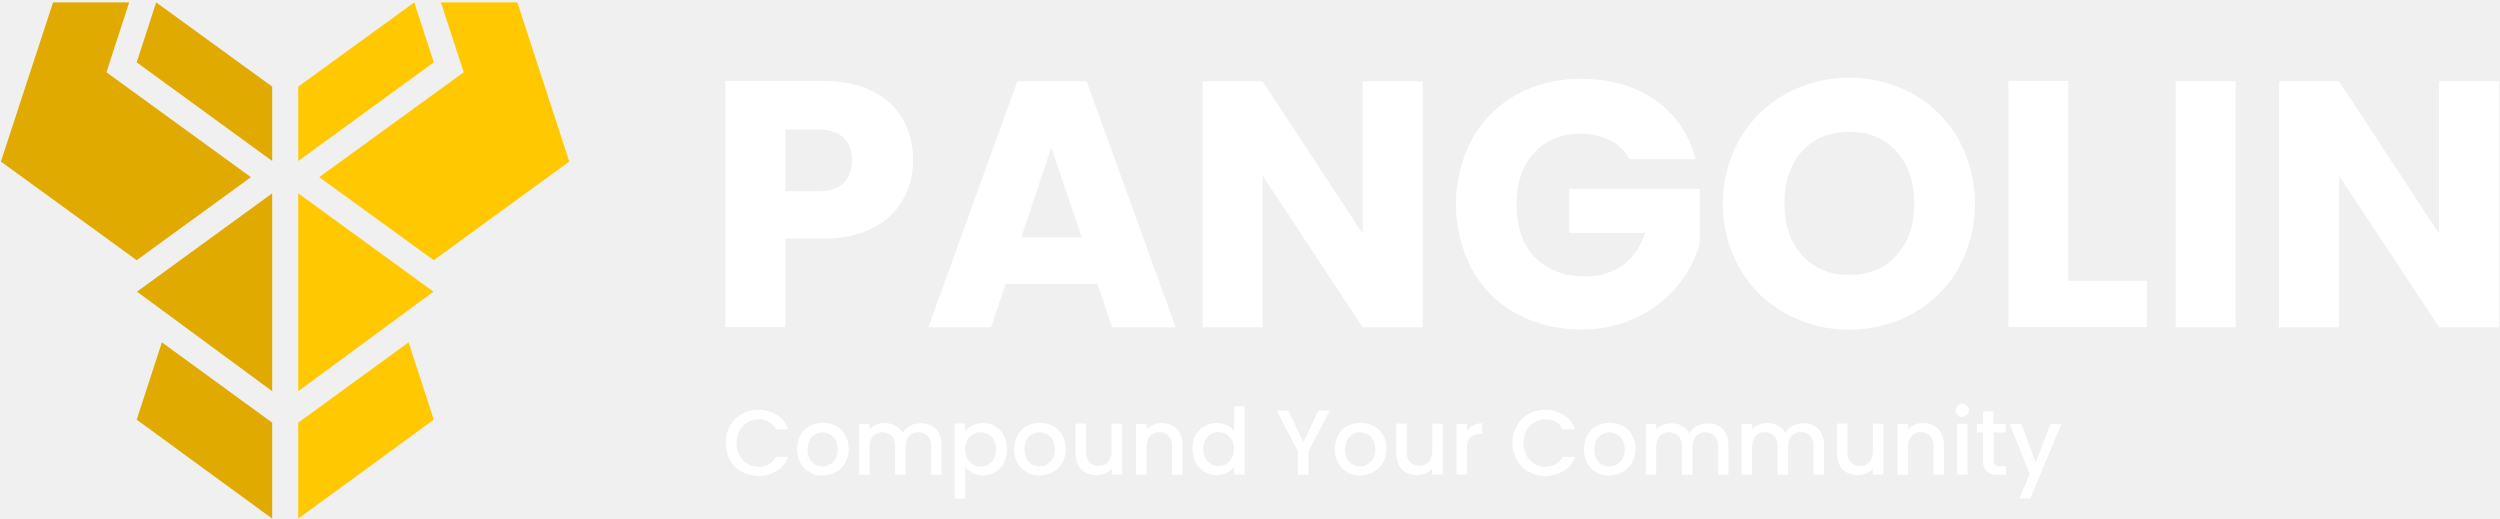
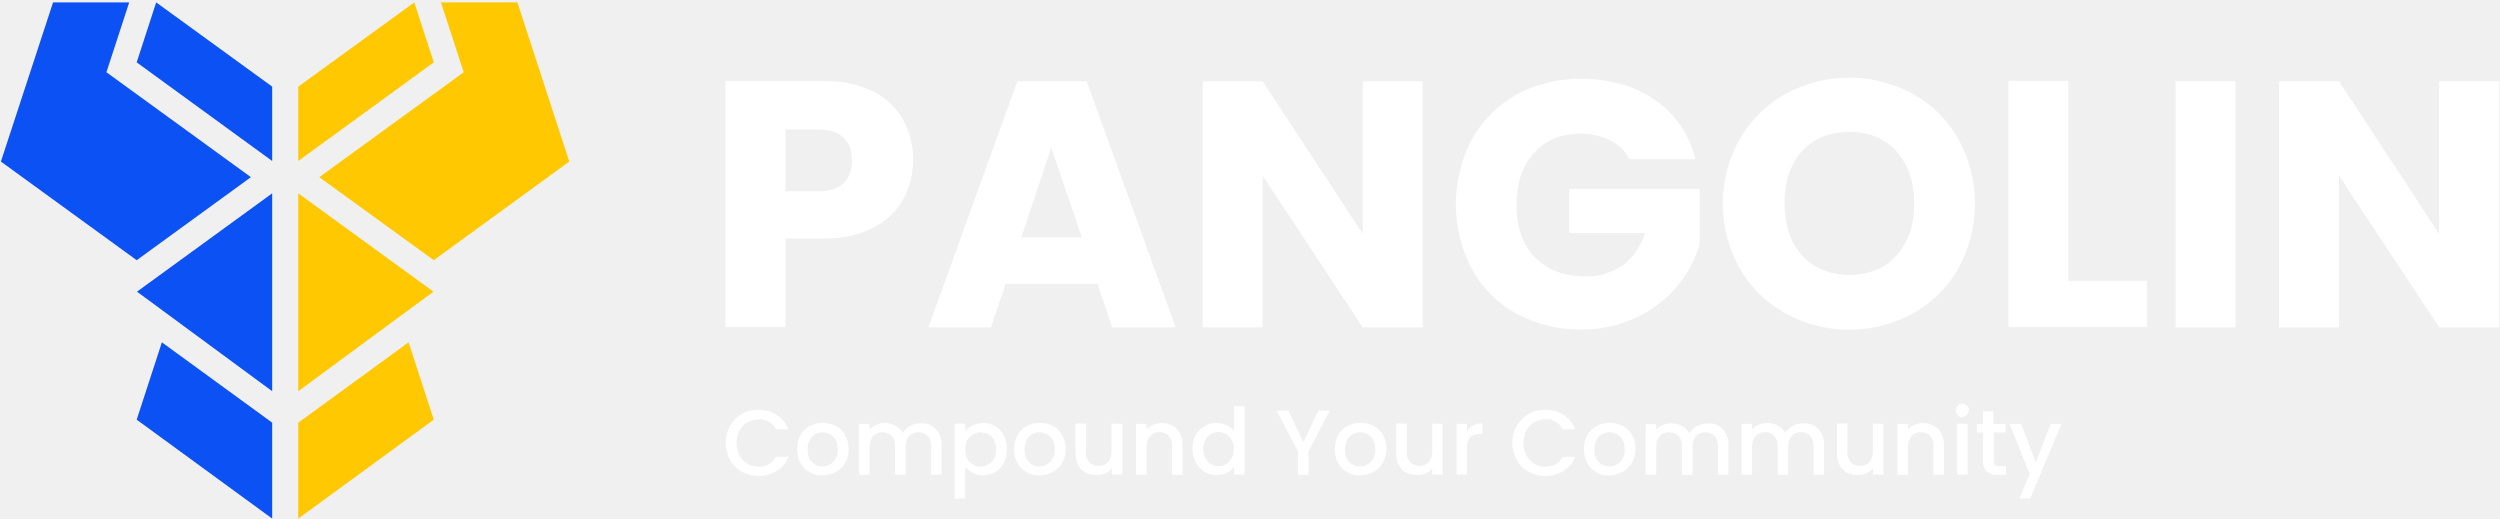
<svg xmlns="http://www.w3.org/2000/svg" width="834" height="173" viewBox="0 0 834 173" fill="none">
  <path d="M301.3 66.5C299 70.6 295.5 73.9 291.2 76C286.7 78.4 281.1 79.6 274.4 79.6H262V109.1H242V27H274.4C280.9 27 286.5 28.1 291 30.4C295.3 32.4 298.8 35.7 301.2 39.8C303.5 44 304.7 48.7 304.6 53.5C304.6 58.1 303.5 62.5 301.3 66.5ZM281.4 61.1C283.3 59.3 284.2 56.8 284.2 53.5C284.2 50.2 283.3 47.7 281.4 45.9C279.5 44.1 276.7 43.2 272.9 43.2H262V63.8H272.9C276.7 63.8 279.6 62.9 281.4 61.1Z" fill="white" />
  <path d="M366.1 94.7H335.5L330.6 109.2H309.7L339.4 27.1H362.5L392.2 109.2H371L366.1 94.7ZM360.9 79.2L350.7 49.2L340.7 79.2H360.9Z" fill="white" />
  <path d="M474.6 109.2H454.6L421.2 58.6V109.2H401.2V27.1H421.2L454.6 78V27.1H474.6V109.2Z" fill="white" />
  <path d="M543.5 53C542.1 50.3 539.8 48.1 537.1 46.8C534.1 45.3 530.7 44.6 527.3 44.6C520.8 44.6 515.6 46.7 511.8 51C507.9 55.2 506 60.9 505.9 68.1C505.9 75.7 507.9 81.6 512 85.8C516.1 90 521.7 92.2 528.9 92.2C533.3 92.3 537.7 91 541.4 88.5C544.9 85.8 547.5 82 548.8 77.7H523.5V63H567V81.6C565.5 86.7 562.9 91.4 559.5 95.5C555.8 99.9 551.2 103.4 546 105.9C540.2 108.6 533.9 110 527.5 109.9C519.9 110 512.5 108.2 505.8 104.6C499.6 101.2 494.4 96 491 89.8C483.9 76.2 483.9 60.1 491 46.5C494.4 40.3 499.6 35.1 505.8 31.6C512.4 28 519.9 26.2 527.4 26.3C537.2 26.3 545.5 28.7 552.2 33.4C558.9 38.1 563.7 45.1 565.6 53.1H543.5V53Z" fill="white" />
  <path d="M595.7 104.6C589.3 101.1 584 95.9 580.4 89.6C572.8 76.2 572.8 59.7 580.4 46.3C584.1 40 589.3 34.8 595.7 31.3C608.9 24.1 624.9 24.1 638.1 31.3C644.4 34.8 649.7 40 653.3 46.3C660.7 59.8 660.7 76.1 653.3 89.6C649.7 95.9 644.4 101.1 638.1 104.6C624.9 111.8 608.9 111.8 595.7 104.6ZM632.7 85.2C636.6 80.8 638.6 75.1 638.6 67.9C638.6 60.7 636.6 55 632.7 50.5C628.8 46.2 623.5 44 617 44C610.4 44 605.2 46.1 601.2 50.4C597.3 54.7 595.3 60.5 595.3 67.8C595.3 75.1 597.3 80.9 601.2 85.2C605.1 89.5 610.4 91.7 617 91.7C623.6 91.7 628.8 89.5 632.7 85.2Z" fill="white" />
  <path d="M690 93.7H716.2V109.1H670V27H690V93.7Z" fill="white" />
  <path d="M745.8 27.1V109.2H725.8V27.1H745.8Z" fill="white" />
  <path d="M833.7 109.2H813.7L780.3 58.6V109.2H760.3V27.1H780.3L813.7 78V27.1H833.7V109.2Z" fill="white" />
  <path d="M99.5 28.9L138.2 0.8L144.7 20.8L99.5 53.7V28.9Z" fill="#FFC800" />
  <path d="M106.5 59.1L154.7 24.1L147.1 0.8H172.6L189.9 53.9L144.7 86.8L106.5 59.1Z" fill="#FFC800" />
  <path d="M99.5 64.5L144.6 97.3L99.5 130.5V64.5Z" fill="#FFC800" />
  <path d="M99.5 141L136.3 114.2L144.7 140L99.5 173V141Z" fill="#FFC800" />
-   <path d="M90.8 28.9L52.1 0.8L45.6 20.8L90.8 53.7V28.9Z" fill="#E1AA00" />
-   <path d="M83.7 59.1L35.5 24.1L43.1 0.8H17.7L0.3 53.9L45.6 86.8L83.7 59.1Z" fill="#E1AA00" />
-   <path d="M90.8 64.5L45.7 97.3L90.8 130.5V64.5Z" fill="#E1AA00" />
-   <path d="M90.8 141L54 114.2L45.6 140L90.8 173V141Z" fill="#E1AA00" />
+   <path d="M90.8 28.9L52.1 0.8L45.6 20.8L90.8 53.7V28.9Z" fill="#0c51f3" />
+   <path d="M83.7 59.1L35.5 24.1L43.1 0.8H17.7L0.3 53.9L45.6 86.8L83.7 59.1Z" fill="#0c51f3" />
+   <path d="M90.8 64.5L45.7 97.3L90.8 130.5V64.5Z" fill="#0c51f3" />
+   <path d="M90.8 141L54 114.2L45.6 140L90.8 173V141Z" fill="#0c51f3" />
  <path d="M243.5 142C244.5 140.4 245.8 139 247.5 138.1C251.1 136.1 255.5 136.2 259.1 138.4C260.9 139.5 262.2 141.2 263 143.2H258.8C258.3 142.1 257.5 141.3 256.5 140.7C255.5 140.1 254.3 139.8 253.1 139.9C251.8 139.9 250.5 140.2 249.3 140.9C248.2 141.5 247.3 142.5 246.7 143.6C245.4 146.2 245.4 149.3 246.7 151.9C247.3 153 248.2 154 249.3 154.7C250.4 155.4 251.8 155.7 253.1 155.7C254.3 155.7 255.5 155.4 256.5 154.9C257.5 154.3 258.3 153.4 258.8 152.4H263C262.3 154.4 260.9 156 259.1 157.1C257.3 158.2 255.2 158.8 253 158.8C251.1 158.8 249.2 158.3 247.5 157.4C245.8 156.5 244.5 155.1 243.5 153.5C241.6 149.8 241.6 145.6 243.5 142Z" fill="white" />
  <path d="M270 157.5C268.7 156.8 267.7 155.7 267 154.4C266.2 153 265.9 151.4 265.9 149.8C265.9 148.2 266.3 146.6 267 145.2C267.7 143.9 268.8 142.8 270.1 142.1C272.9 140.7 276.1 140.7 278.9 142.1C280.2 142.8 281.3 143.9 282 145.2C283.5 148.1 283.5 151.5 282 154.4C281.2 155.7 280.1 156.8 278.8 157.5C277.4 158.2 275.9 158.6 274.4 158.6C272.8 158.7 271.3 158.3 270 157.5ZM276.9 154.9C277.7 154.5 278.4 153.8 278.8 153C279.3 152 279.6 151 279.5 149.9C279.5 148.8 279.3 147.7 278.8 146.8C278.4 146 277.7 145.3 276.9 144.9C275.3 144 273.5 144 271.9 144.9C271.1 145.3 270.5 146 270.1 146.8C269.6 147.8 269.4 148.8 269.4 149.9C269.3 151.4 269.8 153 270.8 154.1C271.7 155.1 273 155.6 274.3 155.6C275.2 155.6 276.1 155.4 276.9 154.9Z" fill="white" />
  <path d="M310.7 142C311.8 142.6 312.6 143.4 313.2 144.5C313.8 145.7 314.1 147.1 314.1 148.4V158.4H310.6V148.9C310.7 147.6 310.3 146.4 309.5 145.4C307.7 143.8 305 143.8 303.3 145.4C302.5 146.4 302.1 147.6 302.1 148.9V158.4H298.6V148.9C298.7 147.6 298.3 146.4 297.5 145.4C295.7 143.8 293 143.8 291.3 145.4C290.5 146.4 290.1 147.6 290.1 148.9V158.4H286.6V141.4H290.1V143.3C290.7 142.6 291.4 142 292.3 141.7C293.2 141.3 294.1 141.1 295.1 141.1C296.4 141.1 297.6 141.4 298.7 142C299.8 142.6 300.6 143.4 301.2 144.5C301.7 143.5 302.6 142.6 303.6 142.1C304.7 141.5 305.9 141.2 307.1 141.2C308.4 141.1 309.6 141.4 310.7 142Z" fill="white" />
  <path d="M324.5 141.9C325.6 141.4 326.8 141.1 328 141.1C330.9 141.1 333.6 142.7 334.9 145.3C335.6 146.7 335.9 148.3 335.9 149.8C335.9 151.4 335.6 152.9 334.9 154.4C334.2 155.7 333.2 156.8 332 157.5C330.8 158.2 329.4 158.6 328 158.6C326.8 158.6 325.6 158.4 324.5 157.8C323.6 157.3 322.7 156.6 322 155.8V166.3H318.5V141.3H322V143.8C322.7 143 323.6 142.4 324.5 141.9ZM331.6 146.8C331.2 146 330.5 145.3 329.7 144.9C327.3 143.5 324.3 144.3 322.8 146.6C322.7 146.7 322.7 146.8 322.7 146.9C322.2 147.8 322 148.9 322 149.9C322 151 322.2 152 322.7 153C324 155.5 327 156.4 329.4 155.1C329.5 155.1 329.6 155 329.7 155C330.5 154.5 331.2 153.8 331.6 153C332.1 152.1 332.3 151 332.3 149.9C332.4 148.8 332.1 147.7 331.6 146.8Z" fill="white" />
  <path d="M342.4 157.5C341.1 156.8 340.1 155.7 339.4 154.4C338.6 153 338.3 151.4 338.3 149.8C338.3 148.2 338.7 146.6 339.4 145.2C340.1 143.9 341.2 142.8 342.5 142.1C345.3 140.7 348.5 140.7 351.3 142.1C352.6 142.8 353.7 143.9 354.4 145.2C355.9 148.1 355.9 151.5 354.4 154.4C353.6 155.7 352.5 156.8 351.2 157.5C349.8 158.2 348.3 158.6 346.8 158.6C345.2 158.7 343.7 158.3 342.4 157.5ZM349.3 154.9C350.1 154.4 350.8 153.8 351.2 153C351.7 152 352 151 351.9 149.9C351.9 148.8 351.7 147.7 351.2 146.8C350.8 146 350.1 145.3 349.3 144.9C348.5 144.5 347.7 144.2 346.8 144.2C345.9 144.2 345.1 144.4 344.3 144.9C343.5 145.3 342.9 146 342.5 146.8C342 147.8 341.8 148.8 341.8 149.9C341.7 151.4 342.2 153 343.2 154.1C344.1 155.1 345.4 155.6 346.7 155.6C347.6 155.6 348.5 155.4 349.3 154.9Z" fill="white" />
  <path d="M374.4 141.4V158.3H370.9V156.3C370.3 157 369.6 157.6 368.7 157.9C367.8 158.3 366.8 158.5 365.8 158.5C364.6 158.5 363.3 158.2 362.2 157.7C361.1 157.1 360.3 156.3 359.7 155.2C359.1 154 358.8 152.6 358.8 151.3V141.3H362.3V150.7C362.2 152 362.6 153.2 363.4 154.2C364.2 155 365.3 155.5 366.5 155.4C367.7 155.5 368.8 155 369.6 154.2C370.4 153.2 370.8 152 370.8 150.7V141.3L374.4 141.4Z" fill="white" />
  <path d="M391.1 142C392.2 142.6 393 143.4 393.6 144.5C394.2 145.7 394.5 147.1 394.5 148.4V158.4H391V148.9C391.1 147.6 390.7 146.4 389.9 145.4C389.1 144.6 388 144.1 386.8 144.2C385.6 144.1 384.5 144.6 383.7 145.4C382.9 146.4 382.5 147.6 382.5 148.9V158.4H379V141.4H382.5V143.3C383.1 142.6 383.9 142 384.7 141.7C385.6 141.3 386.6 141.1 387.6 141.1C388.8 141.1 390 141.4 391.1 142Z" fill="white" />
  <path d="M398.8 145.3C400.2 142.7 402.9 141.1 405.8 141.1C406.9 141.1 408 141.3 409.1 141.8C410.1 142.2 411 142.9 411.7 143.7V135.5H415.2V158.3H411.7V155.7C411.1 156.6 410.3 157.2 409.3 157.7C408.2 158.3 407 158.5 405.8 158.5C404.4 158.5 403 158.1 401.8 157.4C400.6 156.6 399.6 155.6 398.9 154.3C398.2 152.9 397.8 151.3 397.8 149.7C397.8 148.2 398.1 146.7 398.8 145.3ZM410.9 146.8C410.5 146 409.8 145.3 409 144.8C407.4 143.9 405.6 143.9 404 144.8C403.2 145.3 402.6 145.9 402.1 146.7C401.6 147.6 401.4 148.7 401.4 149.7C401.4 150.8 401.6 151.8 402.1 152.8C402.5 153.6 403.2 154.3 404 154.8C404.8 155.3 405.6 155.5 406.5 155.5C407.4 155.5 408.3 155.3 409 154.8C409.8 154.3 410.5 153.6 410.9 152.8C411.4 151.9 411.6 150.8 411.6 149.7C411.7 148.7 411.4 147.7 410.9 146.8Z" fill="white" />
  <path d="M443.6 137L436.5 150.6V158.4H433V150.6L425.9 137H429.8L434.8 147.5L439.8 137H443.6Z" fill="white" />
  <path d="M449.4 157.5C448.1 156.8 447.1 155.7 446.4 154.4C445.6 153 445.3 151.4 445.3 149.8C445.3 148.2 445.7 146.6 446.4 145.2C447.1 143.9 448.2 142.8 449.5 142.1C452.3 140.7 455.5 140.7 458.3 142.1C459.6 142.8 460.7 143.9 461.4 145.2C462.2 146.6 462.6 148.2 462.5 149.8C462.5 151.4 462.1 153 461.3 154.4C460.5 155.7 459.4 156.8 458.1 157.5C456.7 158.2 455.2 158.6 453.7 158.6C452.2 158.7 450.7 158.3 449.4 157.5ZM456.2 154.9C457 154.4 457.7 153.8 458.1 153C458.6 152 458.9 151 458.8 149.9C458.8 148.8 458.6 147.7 458.1 146.8C457.7 146 457 145.3 456.2 144.9C455.4 144.5 454.6 144.2 453.7 144.2C452.8 144.2 452 144.4 451.2 144.9C450.4 145.4 449.8 146 449.4 146.8C448.9 147.8 448.7 148.8 448.7 149.9C448.6 151.4 449.1 153 450.1 154.1C451 155.1 452.3 155.6 453.6 155.6C454.6 155.6 455.5 155.4 456.2 154.9Z" fill="white" />
  <path d="M481.3 141.4V158.3H477.8V156.3C477.2 157 476.5 157.6 475.6 157.9C474.7 158.3 473.7 158.5 472.8 158.5C471.6 158.5 470.3 158.2 469.2 157.7C468.1 157.2 467.3 156.3 466.7 155.2C466.1 154 465.7 152.6 465.8 151.3V141.3H469.3V150.7C469.2 152 469.6 153.2 470.4 154.2C472.2 155.8 474.9 155.8 476.6 154.2C477.4 153.2 477.8 152 477.8 150.7V141.3L481.3 141.4Z" fill="white" />
  <path d="M491.5 141.9C492.4 141.4 493.5 141.2 494.5 141.2V144.8H493.6C492.5 144.7 491.3 145.1 490.5 145.8C489.7 146.8 489.3 148.1 489.4 149.4V158.3H485.9V141.4H489.4V143.9C489.9 143 490.6 142.3 491.5 141.9Z" fill="white" />
  <path d="M506 142C507 140.4 508.3 139 510 138.1C513.6 136.1 518 136.2 521.6 138.4C523.4 139.5 524.7 141.2 525.5 143.2H521.3C520.8 142.1 520 141.3 519 140.7C518 140.1 516.8 139.8 515.6 139.9C514.3 139.9 513 140.2 511.8 140.9C510.7 141.5 509.8 142.5 509.2 143.6C507.9 146.2 507.9 149.3 509.2 151.9C509.8 153 510.7 154 511.8 154.7C512.9 155.4 514.3 155.7 515.6 155.7C516.8 155.7 518 155.4 519 154.9C520 154.3 520.8 153.4 521.3 152.4H525.5C524.8 154.4 523.4 156 521.6 157.1C519.8 158.2 517.7 158.8 515.5 158.8C513.6 158.8 511.7 158.3 510 157.4C508.3 156.5 507 155.1 506 153.5C504 149.8 504 145.5 506 142Z" fill="white" />
  <path d="M532.5 157.5C531.2 156.8 530.2 155.7 529.5 154.4C528.7 153 528.4 151.4 528.4 149.8C528.4 148.2 528.8 146.6 529.5 145.2C530.2 143.9 531.3 142.8 532.6 142.1C535.4 140.7 538.6 140.7 541.4 142.1C542.7 142.8 543.8 143.9 544.5 145.2C545.3 146.6 545.7 148.2 545.6 149.8C545.6 151.4 545.2 153 544.4 154.4C543.6 155.7 542.5 156.8 541.2 157.5C539.8 158.2 538.3 158.6 536.8 158.6C535.3 158.7 533.8 158.3 532.5 157.5ZM539.4 154.9C540.2 154.4 540.9 153.8 541.3 153C541.8 152 542.1 151 542 149.9C542 148.8 541.8 147.7 541.3 146.8C540.9 146 540.2 145.3 539.4 144.9C538.6 144.5 537.8 144.2 536.9 144.2C536 144.2 535.2 144.4 534.4 144.9C533.6 145.3 533 146 532.6 146.8C532.1 147.8 531.9 148.8 531.9 149.9C531.8 151.4 532.3 153 533.3 154.1C534.2 155.1 535.5 155.6 536.8 155.6C537.7 155.6 538.6 155.4 539.4 154.9Z" fill="white" />
  <path d="M573.2 142C574.3 142.5 575.1 143.4 575.7 144.5C576.3 145.7 576.7 147.1 576.6 148.4V158.4H573.1V148.9C573.2 147.6 572.8 146.4 572 145.4C570.2 143.8 567.5 143.8 565.8 145.4C565 146.4 564.6 147.6 564.6 148.9V158.4H561.1V148.9C561.2 147.6 560.8 146.4 559.9 145.4C558.1 143.8 555.4 143.8 553.7 145.4C552.9 146.4 552.5 147.6 552.5 148.9V158.4H549V141.5H552.5V143.4C553.1 142.7 553.8 142.1 554.7 141.8C555.6 141.4 556.6 141.2 557.5 141.2C558.8 141.2 560 141.5 561.1 142.1C562.1 142.7 563 143.5 563.6 144.6C564.1 143.6 565 142.7 566 142.2C567.1 141.6 568.3 141.3 569.5 141.3C570.9 141.1 572.1 141.4 573.2 142Z" fill="white" />
  <path d="M605.1 142C606.2 142.5 607 143.4 607.6 144.5C608.2 145.7 608.6 147.1 608.5 148.4V158.4H605V148.9C605.1 147.6 604.7 146.4 603.9 145.4C603.1 144.6 602 144.1 600.8 144.2C599.6 144.1 598.5 144.6 597.7 145.4C596.9 146.4 596.5 147.6 596.5 148.9V158.4H593V148.9C593.1 147.6 592.7 146.4 591.9 145.4C591.1 144.6 590 144.1 588.8 144.2C587.6 144.1 586.5 144.6 585.7 145.4C584.9 146.4 584.5 147.6 584.5 148.9V158.4H581V141.4H584.5V143.3C585.1 142.6 585.8 142 586.7 141.7C587.6 141.3 588.6 141.1 589.5 141.1C590.8 141.1 592 141.4 593.1 142C594.2 142.6 595 143.4 595.6 144.5C596.1 143.5 597 142.6 598 142.1C599.1 141.5 600.3 141.2 601.5 141.2C602.8 141.1 604 141.4 605.1 142Z" fill="white" />
  <path d="M628.3 141.4V158.3H624.8V156.3C624.2 157 623.5 157.6 622.6 157.9C621.7 158.3 620.7 158.5 619.8 158.5C618.6 158.5 617.3 158.2 616.2 157.7C615.1 157.1 614.3 156.3 613.7 155.2C613.1 154 612.8 152.6 612.8 151.3V141.3H616.3V150.7C616.2 152 616.6 153.2 617.4 154.2C618.2 155 619.3 155.5 620.5 155.4C621.7 155.5 622.8 155 623.6 154.2C624.4 153.2 624.8 152 624.8 150.7V141.3L628.3 141.4Z" fill="white" />
  <path d="M645.1 142C646.2 142.6 647 143.4 647.6 144.5C648.2 145.7 648.5 147.1 648.5 148.4V158.4H645V148.9C645.1 147.6 644.7 146.4 643.9 145.4C643.1 144.6 642 144.1 640.8 144.2C639.6 144.1 638.5 144.6 637.7 145.4C636.9 146.4 636.5 147.6 636.5 148.9V158.4H633V141.4H636.5V143.3C637.1 142.6 637.8 142 638.7 141.7C639.6 141.3 640.6 141.1 641.5 141.1C642.8 141.1 644 141.4 645.1 142Z" fill="white" />
  <path d="M653.1 138.5C652.2 137.6 652.2 136.2 653.1 135.3C653.5 134.9 654.1 134.6 654.7 134.6C655.9 134.7 656.9 135.8 656.8 137C656.7 138.1 655.8 139 654.7 139.1C654.1 139.2 653.5 139 653.1 138.5ZM656.4 141.4V158.3H652.9V141.4H656.4Z" fill="white" />
  <path d="M665.1 144.3V153.7C665.1 154.2 665.2 154.7 665.5 155.1C665.9 155.4 666.5 155.6 667 155.5H669.2V158.4H666.4C665.1 158.5 663.8 158.1 662.8 157.3C661.9 156.3 661.4 155 661.5 153.7V144.3H659.5V141.4H661.5V137.2H665V141.4H669.1V144.3H665.1Z" fill="white" />
  <path d="M687.7 141.4L677.3 166.3H673.7L677.1 158.1L670.4 141.4H674.3L679.1 154.3L684.1 141.4H687.7Z" fill="white" />
</svg>
